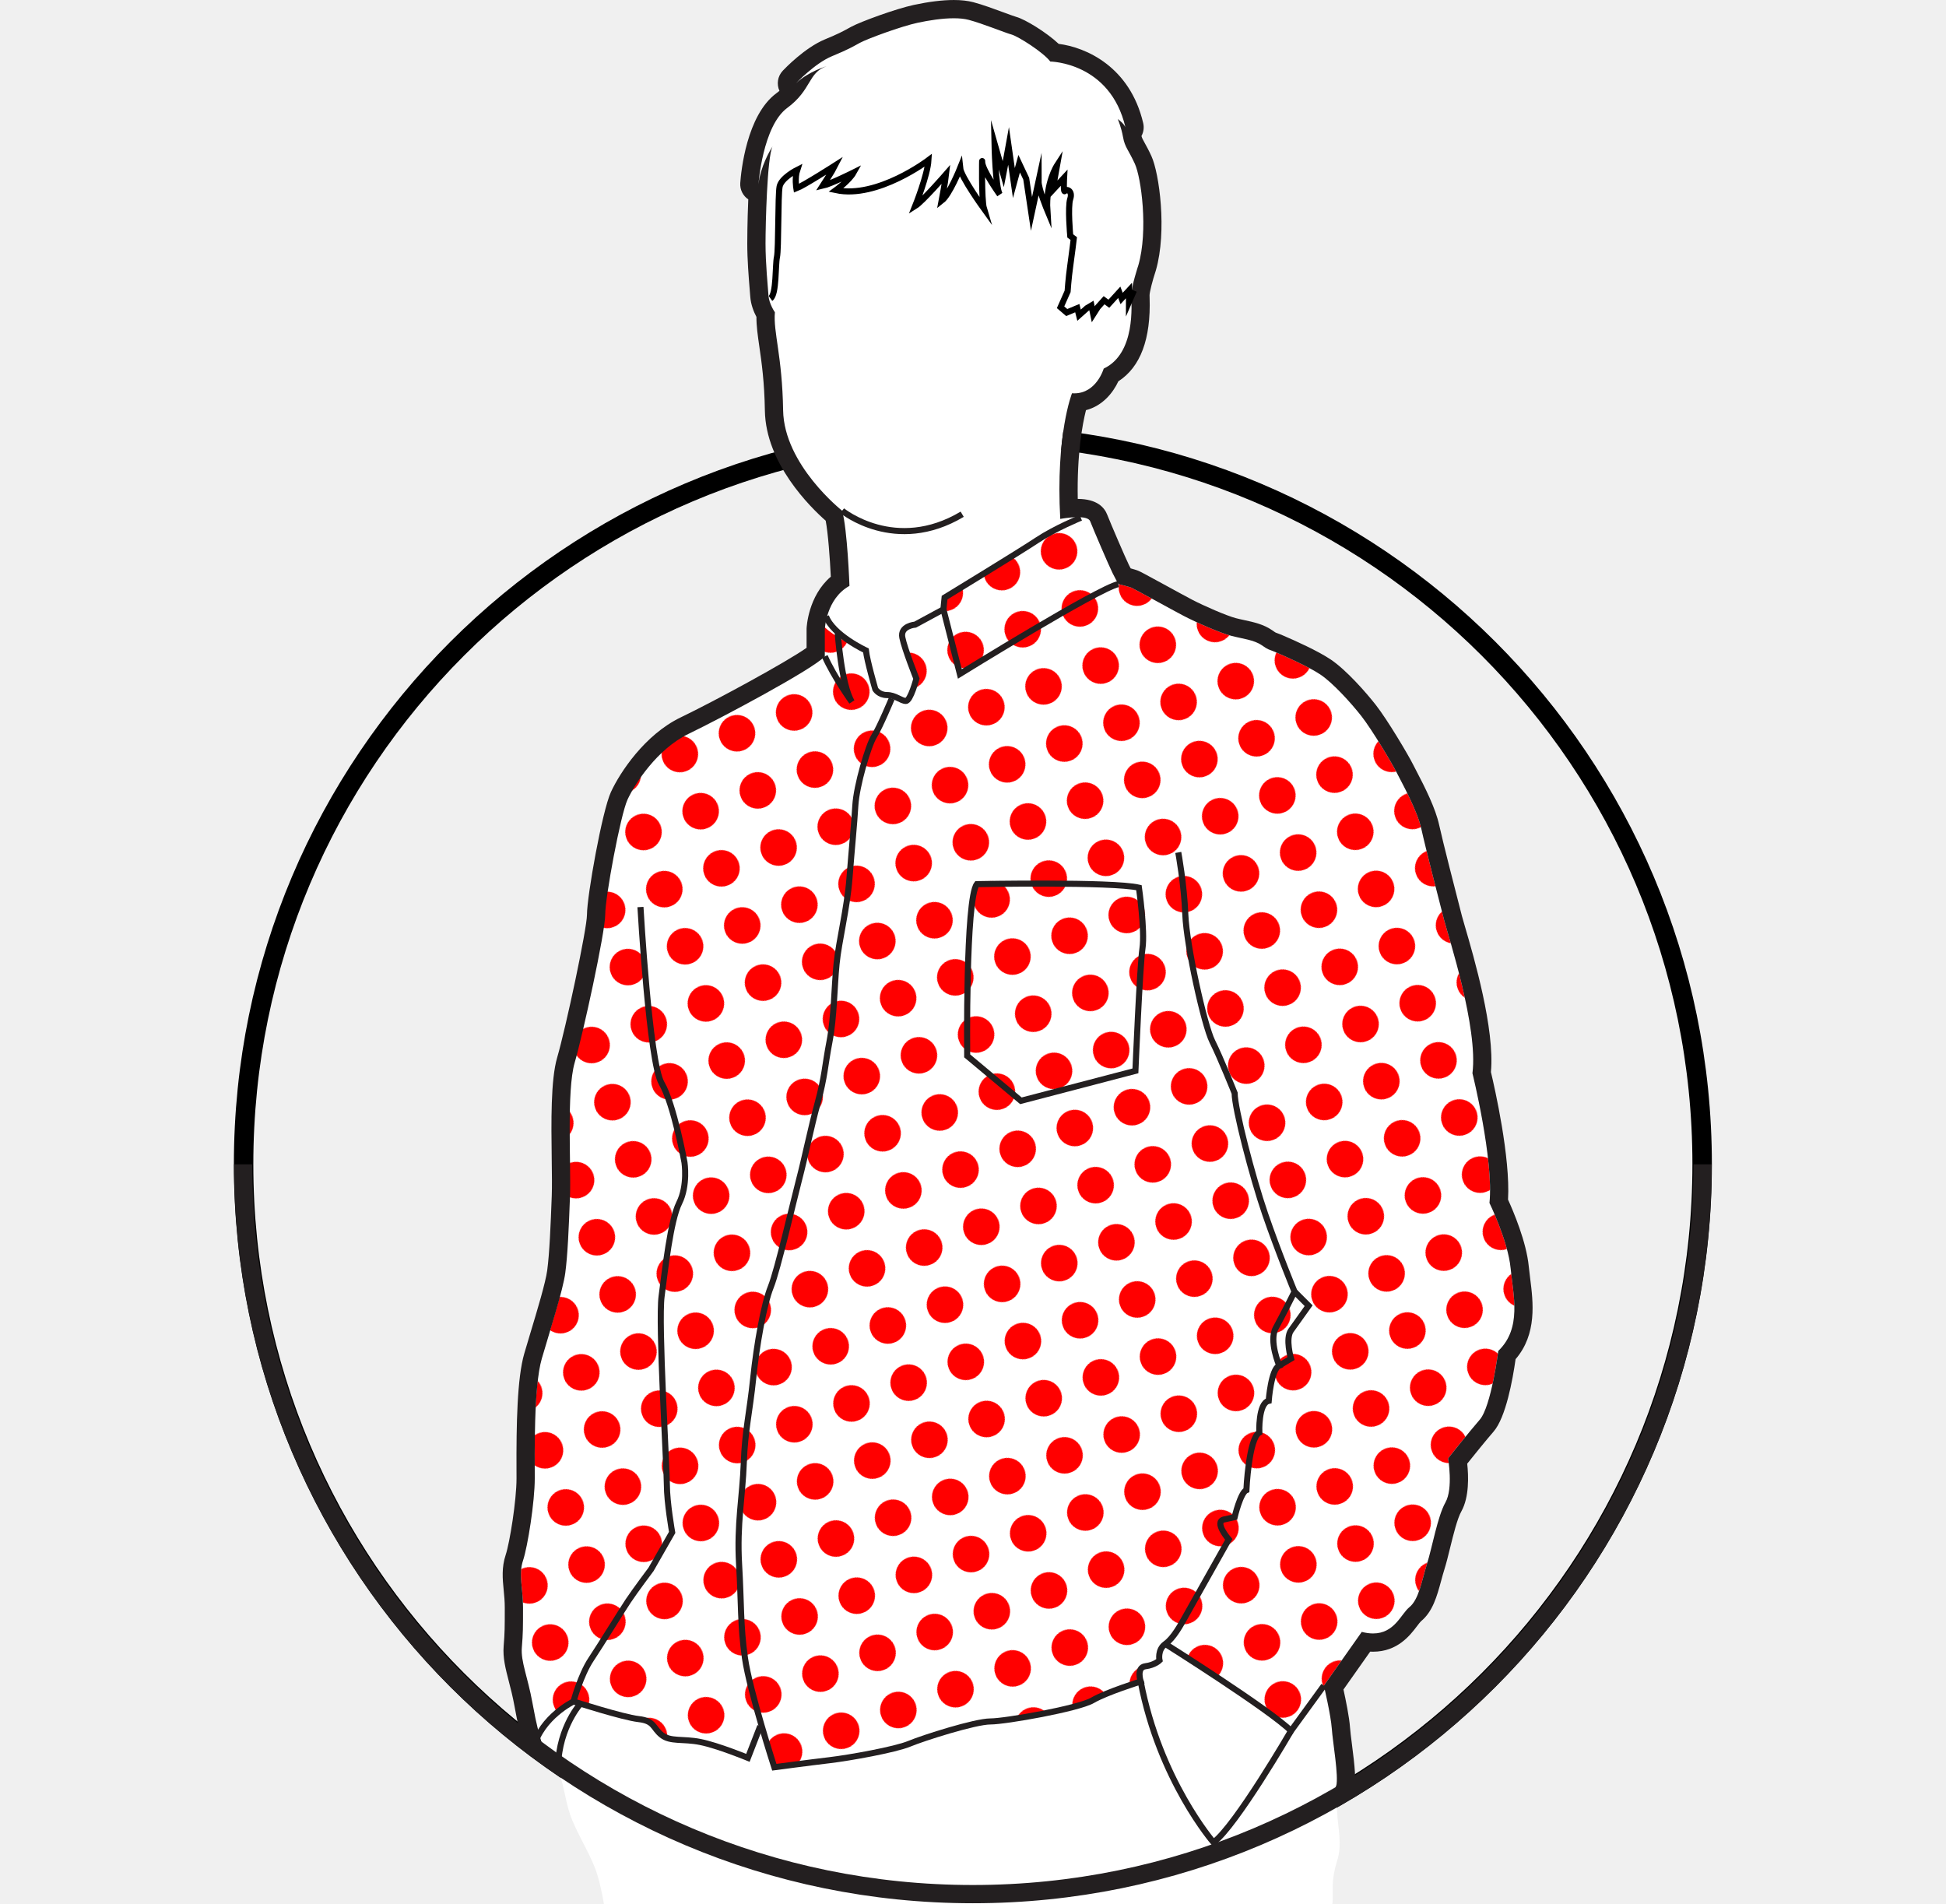
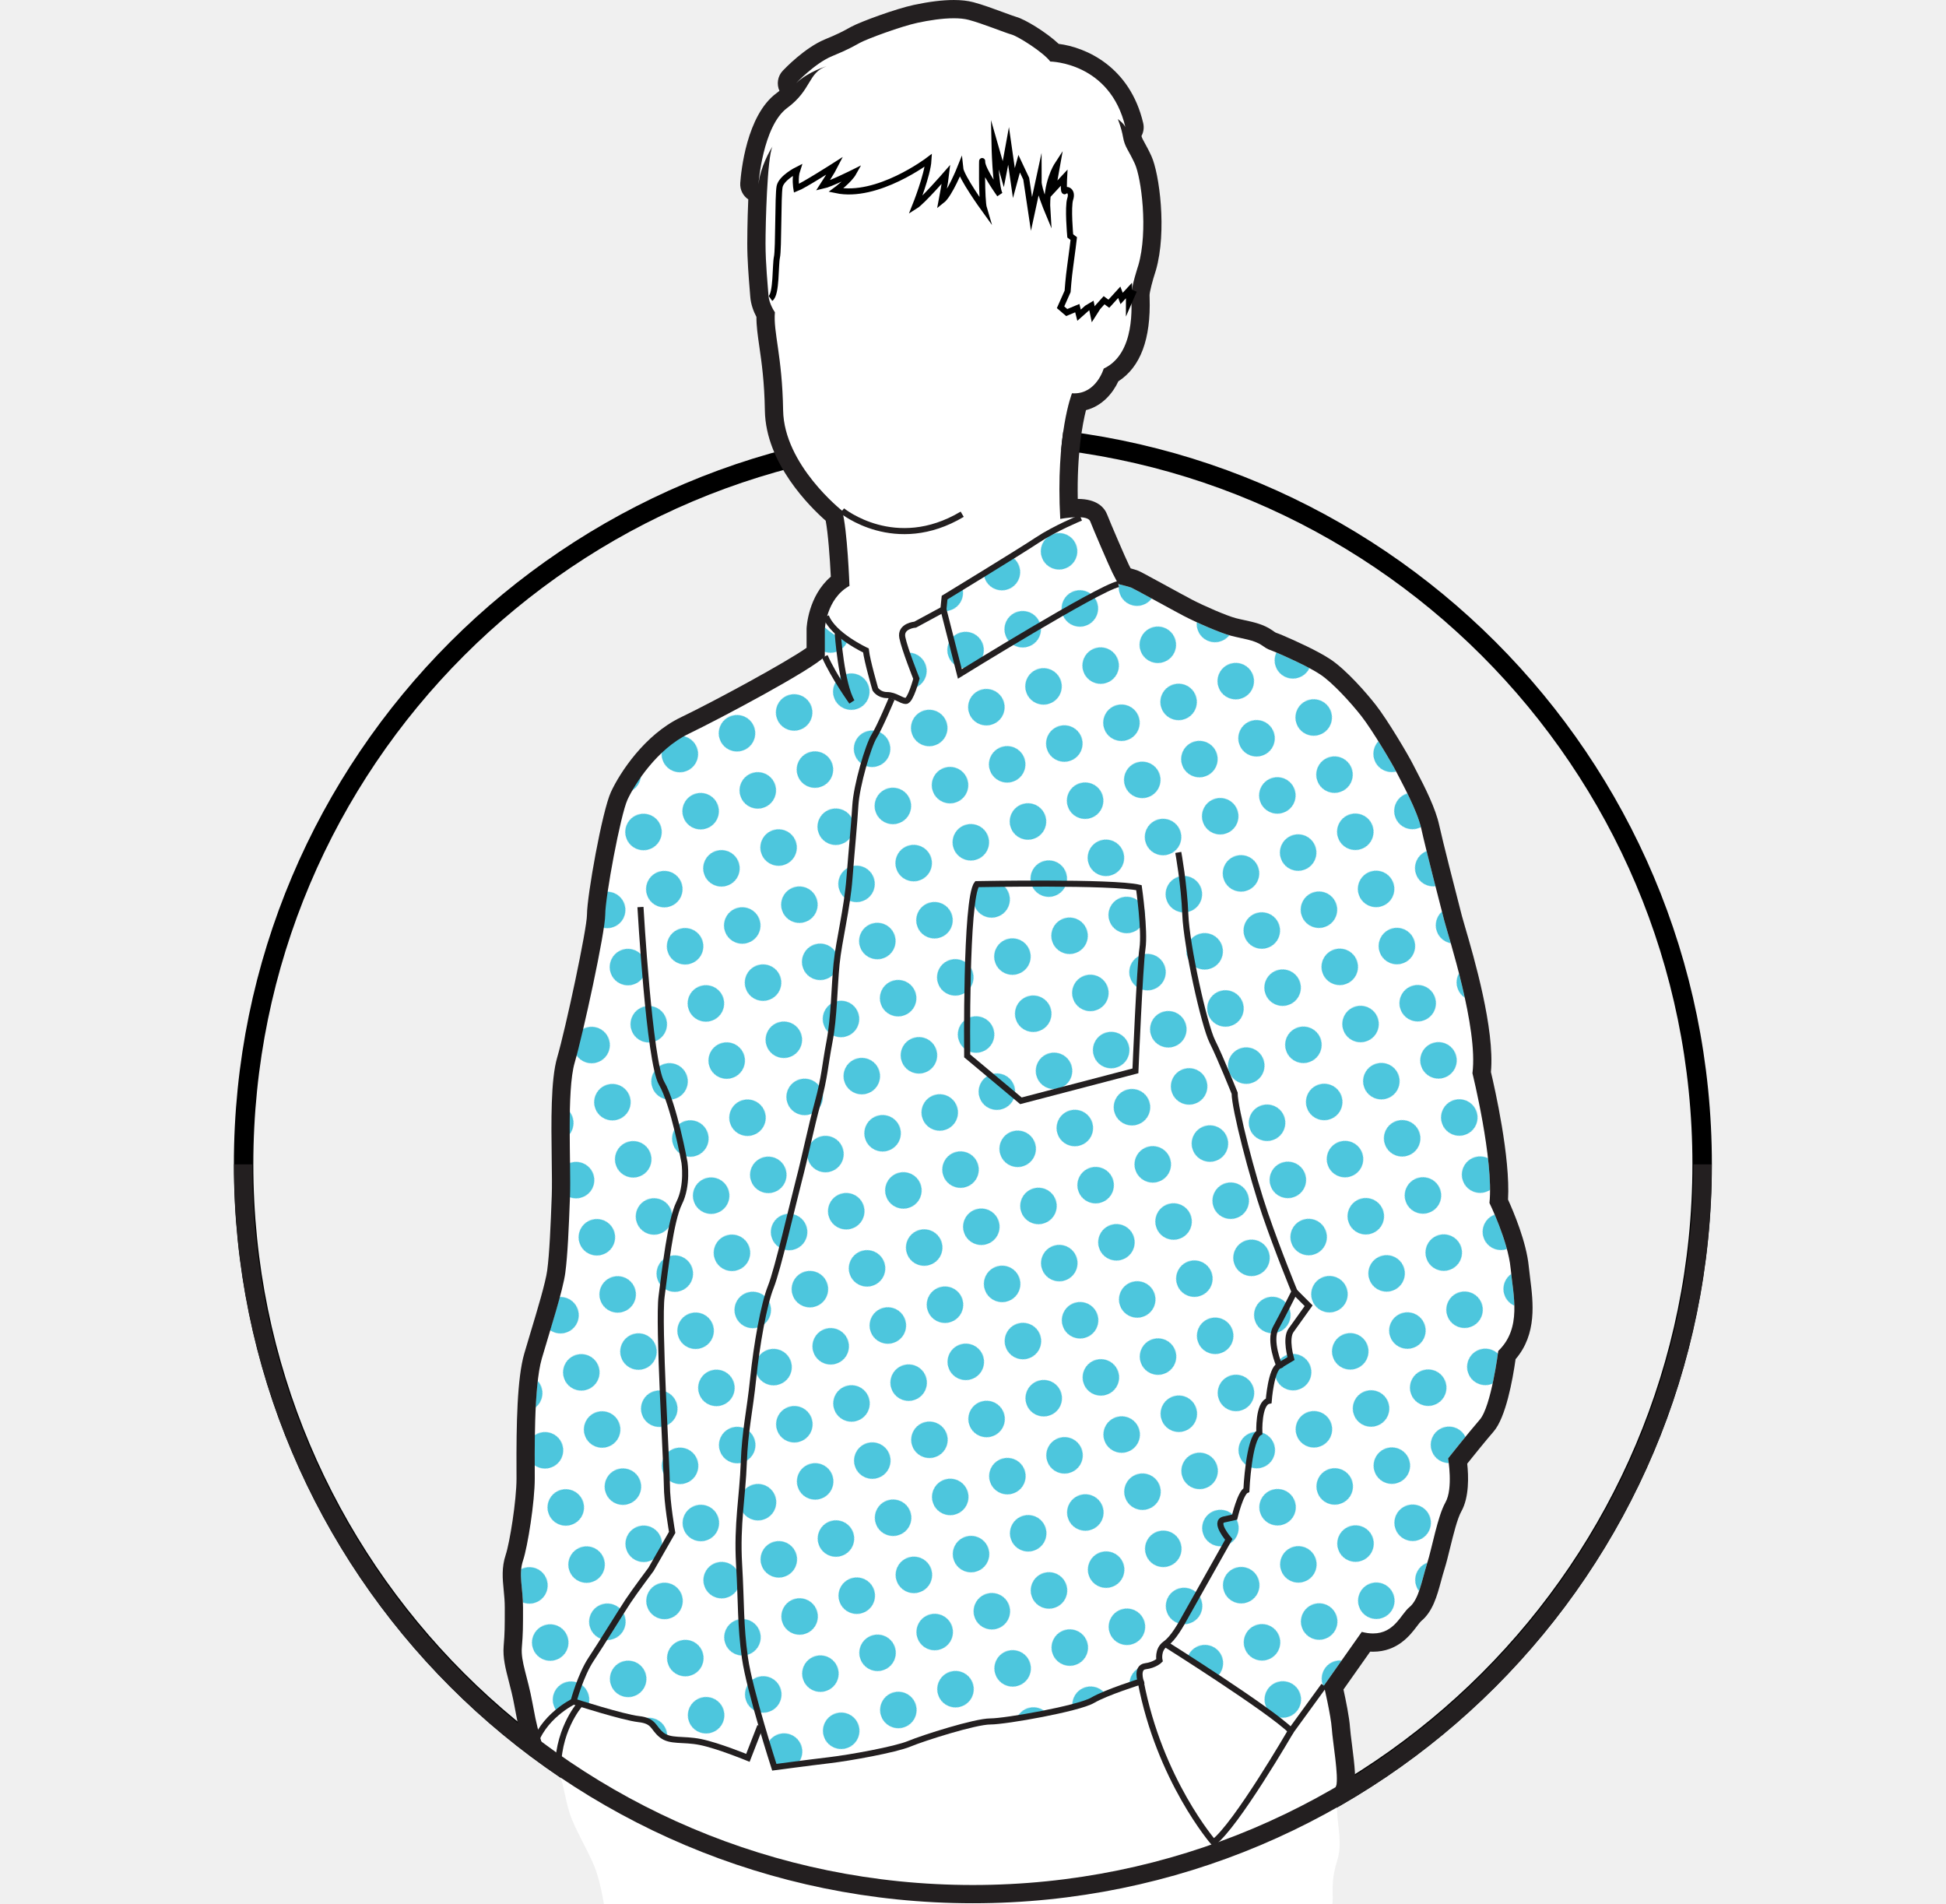
<svg xmlns="http://www.w3.org/2000/svg" version="1.1" id="svg10845" height="195.603" width="200">
  <defs id="defs4809">
    <pattern id="polka" patternTransform="rotate(20)" height="5" width="5" patternUnits="userSpaceOnUse">
      <rect y="0" x="0" height="5" width="5" style="fill:#ffffff" id="polka__bg" />
-       <circle cx="2" style="fill:#ff0000" cy="2" r="1.5" id="polka__inner" />
+       <circle cx="2" style="fill:#4dc6dd" cy="2" r="1.5" id="polka__inner" />
    </pattern>
    <clipPath id="clipPath488-5-9">
      <path id="path490-7-7" d="m 0,863.584 938.953,0 L 938.953,0 0,0 0,863.584 Z" />
    </clipPath>
    <clipPath id="clipPath564-0-3">
      <path id="path566-2-5" d="m 185.544,812.584 -1.499,-104.25 c 0,-33.137 27.029,-59.875 60.166,-59.875 l 0,0 c 33.137,0 60.166,26.988 60.166,60.125 l 0,0 0,104 -118.833,0 z" />
    </clipPath>
  </defs>
  <g style="display:inline" transform="translate(-282.081,-278.4112)" id="layer1">
    <ellipse style="color:#000000;display:inline;overflow:visible;visibility:visible;opacity:1;fill:none;fill-opacity:1;fill-rule:nonzero;stroke:#000000;stroke-width:2;stroke-miterlimit:4;stroke-dasharray:none;stroke-opacity:1;marker:none;enable-background:accumulate" id="path6022" cx="382.068" cy="398.076" rx="74.951" ry="74.95" />
    <g id="g484" transform="matrix(1.25,0,0,-1.25,77.01271,1283.807)">
      <g id="g486" clip-path="url(#clipPath488-5-9)">
        <g id="g35260">
          <g transform="translate(213.8158,647.0441)" id="g500">
            <path d="m 0,0 c 0,0 -0.29,2.317 -0.869,3.766 -0.579,1.448 -1.593,3.041 -2.028,4.344 -0.434,1.304 -0.579,2.897 -1.013,3.621 -0.435,0.724 -1.014,1.014 -1.304,2.173 -0.289,1.158 -0.386,1.255 -0.772,3.379 -0.386,2.124 -0.966,3.379 -0.869,4.538 0.096,1.158 0.096,1.641 0.096,3.283 0,1.641 -0.386,2.703 0,3.862 0.387,1.158 0.966,4.827 0.966,6.758 0,1.931 -0.097,7.531 0.579,9.849 0.676,2.317 1.738,5.599 1.931,7.048 0.193,1.448 0.29,3.669 0.386,6.276 0.097,2.606 -0.289,8.689 0.387,11.007 0.675,2.317 2.51,10.717 2.51,12.165 0,1.448 1.255,8.207 1.834,9.462 0.58,1.255 2.168,4.152 4.775,5.407 2.606,1.255 10.953,5.31 10.953,6.372 l 0,2.221 c 0,0 0.343,2.511 2.274,3.573 0,0 -0.046,4.658 -0.48,6.179 0,0 -4.718,3.765 -4.79,8.255 -0.073,4.49 -0.79,6.421 -0.645,8.062 0,0 -0.467,0.676 -0.516,1.4 -0.048,0.724 -0.233,2.607 -0.233,4.248 0,1.642 0.148,7.531 0.631,8.062 0,0 -1.012,-1.496 -1.205,-3.186 0,0 0.339,4.78 2.367,6.276 2.027,1.497 1.69,2.897 3.235,3.428 0,0 -1.497,-0.435 -2.511,-1.4 0,0 1.545,1.641 2.945,2.22 1.4,0.58 1.69,0.773 2.318,1.111 0.627,0.338 3.379,1.351 4.731,1.641 1.351,0.29 3.089,0.531 4.2,0.241 1.11,-0.289 2.993,-1.062 3.524,-1.206 0.531,-0.145 2.607,-1.449 3.186,-2.221 0,0 4.924,-0.048 6.179,-5.407 0,0 -0.096,0.29 -0.627,0.676 0,0 0.29,-0.676 0.434,-1.497 0.145,-0.82 0.435,-1.014 0.966,-2.172 0.531,-1.159 1.11,-5.504 0.29,-8.352 0,0 -0.58,-1.738 -0.58,-2.462 0,-0.724 0.386,-4.779 -2.269,-6.034 0,0 -0.627,-2.173 -2.607,-2.028 0,0 -1.351,-3.379 -0.965,-10.331 0,0 2.221,0.435 2.462,-0.193 0.241,-0.628 1.545,-3.669 1.834,-4.248 0.29,-0.58 0.483,-0.918 0.483,-0.918 0,0 0.821,-0.193 1.062,-0.289 0.241,-0.097 3.283,-1.787 4.297,-2.318 1.013,-0.531 2.993,-1.4 3.91,-1.641 0.917,-0.241 1.883,-0.338 2.51,-0.772 0.628,-0.435 0.483,-0.29 1.159,-0.58 0.676,-0.289 2.655,-1.158 3.669,-1.834 1.014,-0.676 2.51,-2.317 3.379,-3.428 0.869,-1.11 2.511,-3.862 2.897,-4.634 0.386,-0.773 1.69,-3.09 2.027,-4.635 0.338,-1.544 1.545,-6.227 1.883,-7.531 0.338,-1.303 2.8,-8.834 2.317,-12.552 0,0 1.762,-7.12 1.4,-10.668 0,0 1.521,-3.114 1.738,-5.359 0.218,-2.245 0.942,-4.924 -1.013,-6.807 0,0 -0.58,-4.562 -1.521,-5.648 -0.941,-1.086 -2.607,-3.186 -2.607,-3.186 0,0 0.434,-2.462 -0.217,-3.621 C 68.431,32.586 67.996,30.052 67.562,28.676 67.128,27.3 66.91,25.779 66.114,25.128 65.317,24.476 64.738,22.448 62.203,23.1 L 59.09,18.683 c 0,0 0.579,-2.462 0.651,-3.549 0.073,-1.086 0.58,-3.91 0.362,-4.706 -0.217,-0.797 0,-0.652 0.073,-2.1 0.072,-1.449 0.434,-2.68 0,-4.056 C 59.741,2.897 59.814,2.1 59.814,1.231 c 0,-0.869 -0.145,-0.796 -0.29,-1.883 -0.145,-1.086 0,-2.435 -0.29,-3.231 -0.289,-0.797 -1.593,-7.577 -1.593,-7.577 l -53.586,0 c 0,0 -2.245,2.145 -2.245,3.377 0,1.231 0.073,1.76 -0.362,3.353 C 1.014,-3.137 0,-1.086 0,0" id="path502" style="fill:#ffffff;fill-opacity:1;fill-rule:nonzero;stroke:none" />
          </g>
          <g transform="translate(276.0192,670.1441)" id="g504">
            <path d="m 0,0 c 2.535,-0.652 3.114,1.376 3.91,2.028 0.797,0.651 1.014,2.172 1.449,3.548 0.434,1.376 0.869,3.91 1.52,5.069 0.652,1.159 0.218,3.621 0.218,3.621 0,0 1.665,2.1 2.606,3.186 0.942,1.086 1.521,5.648 1.521,5.648 1.955,1.883 1.231,4.562 1.014,6.807 C 12.021,32.152 10.5,35.266 10.5,35.266 10.862,38.814 9.1,45.935 9.1,45.935 9.583,49.652 7.121,57.183 6.783,58.486 6.445,59.79 5.238,64.473 4.9,66.017 c -0.338,1.545 -1.641,3.862 -2.028,4.635 -0.386,0.772 -2.027,3.524 -2.896,4.634 -0.869,1.111 -2.366,2.752 -3.379,3.428 -1.014,0.676 -2.993,1.545 -3.669,1.834 -0.676,0.29 -0.531,0.145 -1.159,0.58 -0.628,0.434 -1.593,0.531 -2.51,0.772 -0.918,0.241 -2.897,1.11 -3.911,1.642 -1.013,0.531 -4.055,2.22 -4.296,2.317 -0.242,0.096 -1.062,0.289 -1.062,0.289 0,0 -0.193,0.338 -0.483,0.918 -0.29,0.579 -1.593,3.62 -1.835,4.248 -0.06,0.157 -0.244,0.248 -0.487,0.295 L -23.1,91.604 c 0,0 -2.124,-0.869 -3.572,-1.835 -1.449,-0.965 -7.628,-4.731 -7.628,-4.731 l -0.096,-0.965 -2.318,-1.256 c 0,0 -1.255,-0.096 -1.062,-1.062 0.193,-0.965 1.159,-3.379 1.159,-3.379 0,0 -0.483,-1.834 -0.869,-1.834 -0.386,0 -0.869,0.482 -1.545,0.482 -0.676,0 -0.965,0.483 -0.965,0.483 0,0 -0.676,2.317 -0.773,3.186 0,0 -3.297,1.188 -3.971,2.674 -0.138,-0.541 -0.901,-0.936 -0.901,-0.936 l 0,-2.22 c 0,-1.063 -7.847,-5.118 -10.454,-6.373 -2.607,-1.255 -4.068,-4.152 -4.647,-5.407 -0.58,-1.255 -1.648,-8.014 -1.648,-9.462 0,-1.448 -1.741,-9.848 -2.417,-12.165 -0.676,-2.318 -0.243,-8.4 -0.34,-11.007 -0.096,-2.607 -0.169,-4.828 -0.362,-6.276 -0.194,-1.448 -1.244,-4.731 -1.92,-7.048 -0.676,-2.318 -0.573,-7.918 -0.573,-9.849 0,-1.931 -0.577,-5.6 -0.963,-6.758 -0.386,-1.159 0.001,-2.221 0.001,-3.862 0,-1.642 0.001,-2.125 -0.095,-3.283 -0.097,-1.159 0.483,-2.414 0.869,-4.538 0.274,-1.504 0.402,-1.992 0.557,-2.56 0.989,1.768 2.823,2.656 2.823,2.656 0,0 4.055,-1.303 5.358,-1.448 1.304,-0.145 1.159,-0.724 1.883,-1.303 0.724,-0.58 1.738,-0.29 3.186,-0.58 1.449,-0.289 3.911,-1.303 3.911,-1.303 l 1.013,2.607 1.159,-3.38 c 0,0 2.897,0.387 4.538,0.58 1.641,0.193 5.407,0.869 6.565,1.352 1.159,0.482 5.407,1.834 6.663,1.834 1.255,0 7.241,1.062 8.4,1.738 1.158,0.676 3.958,1.545 3.958,1.545 0,0 -0.386,1.158 0.386,1.255 0.773,0.097 1.159,0.483 1.159,0.483 0,0 -0.193,0.869 0.483,1.351 0,0 8.593,-5.406 10.331,-7.144 L -3.114,-4.417 0,0 Z" id="path558" style="fill:url(#polka);fill-opacity:1;fill-rule:nonzero;stroke:none" />
          </g>
        </g>
      </g>
    </g>
    <g clip-path="url(#clipPath564-0-3)" id="g562" transform="matrix(1.25,0,0,-1.25,77.01271,1283.807)">
      <g id="g35243">
        <path d="m 242.477,804.316 c -0.93,0 -2.038,-0.136 -3.293,-0.405 -1.489,-0.319 -4.366,-1.378 -5.128,-1.788 l -0.281,-0.153 c -0.441,-0.242 -0.79,-0.433 -1.899,-0.892 -1.65,-0.683 -3.282,-2.386 -3.463,-2.578 -0.43,-0.457 -0.519,-1.113 -0.272,-1.653 -0.078,-0.065 -0.161,-0.13 -0.251,-0.196 -2.459,-1.816 -2.906,-6.464 -2.971,-7.377 -0.039,-0.554 0.228,-1.06 0.659,-1.35 -0.081,-1.843 -0.083,-3.492 -0.083,-3.632 0,-1.336 0.118,-2.776 0.196,-3.729 0.021,-0.252 0.038,-0.463 0.049,-0.619 0.045,-0.675 0.295,-1.279 0.509,-1.683 -0.006,-0.741 0.104,-1.503 0.236,-2.422 0.187,-1.293 0.42,-2.902 0.458,-5.281 0.07,-4.342 3.731,-7.936 5.002,-9.054 0.195,-1.056 0.344,-3.074 0.419,-4.602 -1.866,-1.593 -1.988,-4.148 -1.992,-4.269 -0.001,-0.02 -0.001,-0.039 -0.001,-0.058 l 0,-1.521 c -1.68,-1.184 -7.476,-4.336 -10.351,-5.721 -2.946,-1.418 -4.989,-4.52 -5.732,-6.129 -0.727,-1.576 -1.972,-8.565 -1.972,-10.091 0,-1.15 -1.739,-9.304 -2.451,-11.746 -0.535,-1.834 -0.489,-5.291 -0.448,-8.341 0.016,-1.174 0.031,-2.282 0.003,-3.03 -0.09,-2.428 -0.186,-4.723 -0.374,-6.133 -0.133,-0.993 -0.815,-3.26 -1.364,-5.081 -0.184,-0.611 -0.362,-1.204 -0.52,-1.746 -0.59,-2.022 -0.657,-5.816 -0.641,-9.615 l 0.002,-0.653 c 0,-1.83 -0.563,-5.305 -0.889,-6.284 -0.348,-1.043 -0.256,-1.985 -0.167,-2.897 0.044,-0.452 0.09,-0.919 0.09,-1.44 0,-1.625 0,-2.061 -0.091,-3.158 -0.08,-0.959 0.152,-1.858 0.421,-2.899 0.153,-0.588 0.325,-1.255 0.466,-2.032 0.295,-1.618 0.43,-2.115 0.601,-2.743 0.057,-0.209 0.118,-0.434 0.193,-0.732 0.276,-1.105 0.775,-1.703 1.139,-2.141 0.138,-0.166 0.248,-0.297 0.333,-0.439 0.124,-0.206 0.286,-0.951 0.394,-1.443 0.128,-0.587 0.273,-1.252 0.483,-1.88 0.273,-0.819 0.719,-1.687 1.15,-2.528 0.329,-0.642 0.67,-1.305 0.908,-1.9 0.398,-0.995 0.676,-2.665 0.764,-3.32 0.032,-0.925 0.448,-2.084 0.889,-3.308 0.227,-0.634 0.463,-1.289 0.61,-1.827 0.323,-1.185 0.319,-1.692 0.311,-2.613 l -0.002,-0.468 c 0,-1.647 1.854,-3.799 2.651,-4.647 0.284,-0.302 0.68,-0.473 1.094,-0.473 l 53.586,0 c 0.723,0 1.343,0.515 1.475,1.226 0.616,3.323 1.357,7.07 1.531,7.59 0.255,0.702 0.275,1.568 0.295,2.485 0.011,0.464 0.022,0.945 0.069,1.297 0.051,0.387 0.099,0.579 0.145,0.766 0.092,0.374 0.157,0.687 0.157,1.315 l -0.002,0.339 c -0.007,0.712 -0.013,1.275 0.295,2.251 0.409,1.294 0.279,2.468 0.165,3.504 -0.041,0.37 -0.08,0.719 -0.098,1.077 -0.033,0.678 -0.097,1.064 -0.14,1.32 -0.01,0.064 -0.021,0.115 -0.024,0.165 0.005,0.013 0.02,0.069 0.041,0.146 0.213,0.779 0.081,1.983 -0.161,3.874 -0.068,0.531 -0.132,1.032 -0.151,1.327 -0.056,0.84 -0.352,2.279 -0.539,3.13 l 2.196,3.115 c 0.08,-0.004 0.158,-0.007 0.236,-0.007 2.022,0 3.056,1.365 3.611,2.098 0.11,0.145 0.26,0.343 0.324,0.399 0.975,0.798 1.322,2.077 1.658,3.315 0.084,0.312 0.17,0.63 0.268,0.94 0.162,0.513 0.315,1.134 0.476,1.793 0.264,1.071 0.591,2.405 0.922,2.992 0.657,1.17 0.593,2.922 0.484,3.924 0.546,0.683 1.533,1.906 2.166,2.636 1.011,1.167 1.57,4.259 1.81,5.955 1.779,2.07 1.446,4.694 1.199,6.642 -0.042,0.335 -0.084,0.665 -0.115,0.985 -0.196,2.02 -1.272,4.543 -1.705,5.492 0.202,3.47 -1.095,9.181 -1.406,10.489 0.325,3.54 -1.393,9.419 -2.139,11.969 -0.114,0.389 -0.2,0.685 -0.246,0.861 -0.557,2.149 -1.578,6.141 -1.87,7.476 -0.3,1.374 -1.143,3.053 -1.91,4.519 -0.098,0.188 -0.181,0.346 -0.241,0.466 -0.394,0.788 -2.094,3.658 -3.057,4.888 -0.769,0.983 -2.42,2.879 -3.728,3.751 -1.058,0.705 -2.904,1.534 -3.911,1.965 -0.244,0.105 -0.396,0.161 -0.512,0.203 l -0.085,0.032 c -0.06,0.032 -0.142,0.091 -0.298,0.199 -0.701,0.485 -1.508,0.66 -2.289,0.829 -0.23,0.05 -0.463,0.1 -0.694,0.16 -0.752,0.199 -2.606,1.002 -3.596,1.52 -0.447,0.234 -1.292,0.696 -2.113,1.145 -1.81,0.988 -2.135,1.162 -2.322,1.236 -0.148,0.06 -0.376,0.127 -0.611,0.191 -0.046,0.088 -0.096,0.187 -0.149,0.294 -0.255,0.51 -1.537,3.492 -1.777,4.116 -0.227,0.592 -0.832,1.297 -2.423,1.301 -0.071,3.69 0.379,6.117 0.676,7.297 1.376,0.357 2.232,1.445 2.661,2.371 1.818,1.171 2.683,3.479 2.571,6.872 -0.003,0.087 -0.005,0.157 -0.005,0.207 0.004,0.261 0.243,1.21 0.502,1.988 0.007,0.019 0.013,0.039 0.018,0.059 0.928,3.22 0.281,7.978 -0.367,9.392 -0.221,0.482 -0.403,0.811 -0.549,1.075 -0.157,0.285 -0.225,0.408 -0.269,0.576 0.17,0.313 0.23,0.687 0.143,1.059 -1.088,4.642 -4.702,6.235 -6.949,6.517 -1.016,0.955 -2.763,2.019 -3.483,2.216 -0.147,0.04 -0.604,0.208 -1.007,0.357 -0.797,0.294 -1.79,0.66 -2.533,0.854 -0.463,0.12 -0.986,0.179 -1.6,0.179 m 0,-1.5 c 0.449,0 0.867,-0.038 1.221,-0.131 1.111,-0.289 2.993,-1.062 3.524,-1.206 0.531,-0.145 2.607,-1.449 3.187,-2.221 0,0 4.924,-0.049 6.179,-5.407 0,0 -0.097,0.289 -0.628,0.676 0,0 0.29,-0.676 0.435,-1.497 0.145,-0.821 0.434,-1.014 0.965,-2.172 0.531,-1.159 1.111,-5.504 0.29,-8.352 0,0 -0.579,-1.738 -0.579,-2.462 0,-0.724 0.386,-4.779 -2.269,-6.034 0,0 -0.588,-2.035 -2.42,-2.035 -0.061,0 -0.123,0.002 -0.187,0.007 0,0 -1.352,-3.38 -0.966,-10.331 0,0 0.749,0.146 1.424,0.146 0.488,0 0.937,-0.076 1.038,-0.339 0.242,-0.628 1.545,-3.669 1.835,-4.249 0.29,-0.579 0.483,-0.917 0.483,-0.917 0,0 0.82,-0.193 1.062,-0.289 0.241,-0.097 3.282,-1.787 4.296,-2.318 1.014,-0.531 2.993,-1.4 3.911,-1.641 0.917,-0.241 1.882,-0.338 2.51,-0.772 0.628,-0.435 0.483,-0.29 1.159,-0.58 0.676,-0.289 2.655,-1.158 3.669,-1.834 1.013,-0.676 2.51,-2.318 3.379,-3.428 0.869,-1.11 2.51,-3.862 2.896,-4.634 0.387,-0.773 1.69,-3.09 2.028,-4.635 0.338,-1.545 1.545,-6.227 1.883,-7.531 0.338,-1.303 2.8,-8.834 2.317,-12.552 0,0 1.762,-7.12 1.4,-10.669 0,0 1.521,-3.113 1.738,-5.358 0.217,-2.245 0.941,-4.924 -1.014,-6.807 0,0 -0.579,-4.562 -1.521,-5.648 -0.941,-1.086 -2.606,-3.187 -2.606,-3.187 0,0 0.434,-2.462 -0.218,-3.62 -0.651,-1.159 -1.086,-3.693 -1.52,-5.069 -0.435,-1.376 -0.652,-2.897 -1.449,-3.549 -0.688,-0.563 -1.215,-2.155 -2.982,-2.155 -0.277,0 -0.584,0.04 -0.928,0.128 l -3.114,-4.417 c 0,0 0.58,-2.462 0.652,-3.549 0.072,-1.086 0.579,-3.91 0.362,-4.707 -0.217,-0.796 0,-0.651 0.072,-2.1 0.073,-1.448 0.435,-2.679 0,-4.055 -0.434,-1.376 -0.362,-2.172 -0.362,-3.041 0,-0.869 -0.144,-0.797 -0.289,-1.883 -0.145,-1.086 0,-2.679 -0.29,-3.476 -0.29,-0.796 -1.593,-7.82 -1.593,-7.82 l -53.586,0 c 0,0 -2.245,2.389 -2.245,3.62 0,1.231 0.072,1.883 -0.362,3.476 -0.435,1.593 -1.448,3.766 -1.448,4.852 0,0 -0.29,2.317 -0.869,3.765 -0.58,1.449 -1.594,3.042 -2.028,4.345 -0.435,1.304 -0.579,2.897 -1.014,3.621 -0.434,0.724 -1.014,1.014 -1.303,2.172 -0.29,1.159 -0.386,1.256 -0.773,3.38 -0.386,2.124 -0.965,3.379 -0.869,4.537 0.097,1.159 0.097,1.642 0.097,3.283 0,1.642 -0.386,2.704 0,3.863 0.386,1.158 0.966,4.827 0.966,6.758 0,1.931 -0.097,7.531 0.579,9.848 0.676,2.318 1.738,5.6 1.931,7.049 0.193,1.448 0.289,3.669 0.386,6.275 0.097,2.607 -0.29,8.69 0.386,11.007 0.676,2.318 2.511,10.718 2.511,12.166 0,1.448 1.255,8.207 1.834,9.462 0.579,1.255 2.414,4.152 5.021,5.407 2.607,1.255 10.234,5.31 11.2,6.372 l 0,2.221 c 0,0 0.096,2.51 2.027,3.572 0,0 -0.169,4.659 -0.603,6.18 0,0 -4.779,3.765 -4.852,8.255 -0.072,4.49 -0.821,6.421 -0.676,8.062 0,0 -0.483,0.676 -0.531,1.4 -0.048,0.724 -0.241,2.607 -0.241,4.248 0,1.58 0.134,7.097 0.575,7.981 0.033,0.053 0.052,0.081 0.052,0.081 -0.017,-0.02 -0.035,-0.047 -0.052,-0.081 -0.211,-0.334 -0.988,-1.648 -1.154,-3.105 0,0 0.337,4.779 2.365,6.276 2.028,1.497 1.69,2.897 3.235,3.428 0,0 -1.497,-0.435 -2.511,-1.4 0,0 1.545,1.641 2.945,2.22 1.4,0.58 1.69,0.773 2.317,1.111 0.628,0.337 3.38,1.351 4.731,1.641 0.921,0.197 2.021,0.372 2.979,0.372" id="path614" style="fill:#231f20;fill-opacity:1;fill-rule:nonzero;stroke:none" />
        <g id="g35228">
          <path style="fill:none;stroke:#231f20;stroke-width:0.5;stroke-linecap:butt;stroke-linejoin:miter;stroke-miterlimit:4;stroke-dasharray:none;stroke-opacity:1" id="path570" d="m 233.295,762.327 c 0,0 4.369,-3.572 9.872,-0.29" />
          <path style="fill:none;stroke:#000000;stroke-width:0.5;stroke-linecap:butt;stroke-linejoin:miter;stroke-miterlimit:10;stroke-dasharray:none;stroke-opacity:1" id="path574" d="m 257.288,780.43 -0.41,-0.941 0,0.941 -0.604,-0.652 -0.193,0.507 -0.857,-0.941 -0.392,0.289 -0.522,-0.579 -0.369,-0.579 -0.149,0.724 -0.364,-0.217 -0.653,-0.58 -0.145,0.58 -0.869,-0.362 -0.507,0.434 0.579,1.304 c 0,0 0.072,1.086 0.217,2.1 0.145,1.013 0.29,2.244 0.29,2.244 l -0.29,0.218 c 0,0 -0.217,2.389 0,3.041 0.217,0.652 -0.289,0.869 -0.434,0.652 -0.145,-0.217 -0.073,1.086 -0.073,1.086 l -0.941,-1.014 0.362,2.028 c 0,0 -0.941,-1.449 -0.797,-3.693 0,0 -0.724,1.738 -0.724,2.389 l -0.579,-2.679 -0.434,2.897 -0.58,1.231 -0.434,-1.594 -0.435,3.042 c 0,0 -0.289,-1.593 -0.434,-2.317 l -0.724,2.534 c 0,0 0.072,-3.621 0.434,-4.2 0,0 -1.448,2.028 -1.448,2.679 0,0.652 -0.073,-3.113 0.145,-3.838 0,0 -1.883,2.607 -1.956,3.331 0,0 -0.868,-2.172 -1.52,-2.679 0,0 0.289,1.521 0.362,2.173 0,0 -1.955,-2.245 -2.535,-2.607 0,0 1.014,2.534 1.087,3.765 0,0 -4.2,-3.186 -7.604,-2.462 0,0 1.086,0.797 1.448,1.448 0,0 -1.882,-0.941 -2.534,-1.086 0,0 0.796,1.231 1.014,1.666 0,0 -2.607,-1.666 -3.186,-1.883 0,0 -0.145,0.869 0.072,1.521 0,0 -1.304,-0.652 -1.448,-1.376 -0.145,-0.724 -0.073,-5.141 -0.218,-5.793 -0.144,-0.652 -0.024,-3.042 -0.531,-3.404" />
          <path style="fill:none;stroke:#231f20;stroke-width:0.5;stroke-linecap:butt;stroke-linejoin:miter;stroke-miterlimit:4;stroke-dasharray:none;stroke-opacity:1" id="path578" d="m 237.374,746.879 c 0,0 -0.965,-2.317 -1.448,-3.09 -0.483,-0.772 -1.449,-4.055 -1.545,-5.696 -0.097,-1.642 -0.29,-3.476 -0.483,-5.987 -0.193,-2.51 -0.869,-5.117 -1.062,-7.048 -0.193,-1.931 -0.193,-4.345 -0.579,-6.372 -0.387,-2.028 -0.387,-2.897 -0.966,-5.021 -0.579,-2.124 -1.062,-4.538 -1.545,-6.372 -0.482,-1.835 -1.738,-7.338 -2.317,-8.786 -0.579,-1.449 -1.159,-4.732 -1.448,-7.532 -0.29,-2.799 -0.676,-4.248 -0.773,-6.951 -0.096,-2.704 -0.579,-5.021 -0.386,-8.304 0.193,-3.283 0.097,-5.02 0.483,-7.724 0.386,-2.703 2.414,-8.979 2.414,-8.979 0,0 2.896,0.386 4.538,0.579 1.641,0.193 5.407,0.869 6.565,1.352 1.159,0.483 5.407,1.834 6.662,1.834 1.255,0 7.242,1.062 8.4,1.738 1.159,0.676 3.959,1.545 3.959,1.545 0,0 -0.386,1.159 0.386,1.255 0.773,0.097 1.159,0.483 1.159,0.483 0,0 -0.193,0.869 0.483,1.352 0.675,0.482 1.255,1.545 1.737,2.414 0.483,0.868 3.476,6.179 3.476,6.179 0,0 -1.255,1.448 -0.386,1.641 l 0.869,0.193 c 0,0 0.483,2.028 0.966,2.221 0,0 0.193,4.248 1.062,4.731 0,0 -0.097,2.414 0.772,2.607 0,0 0.193,2.607 0.869,2.897 0,0 -0.869,2.027 -0.29,3.089 0.58,1.062 1.545,2.993 1.545,2.993 0,0 -1.352,3.283 -2.413,6.373 -1.063,3.089 -2.511,8.689 -2.511,9.945 0,0 -1.158,2.896 -1.834,4.248 -0.676,1.352 -2.125,7.917 -2.221,10.427 -0.097,2.511 -0.579,5.118 -0.579,5.118" />
          <path style="fill:none;stroke:#231f20;stroke-width:0.5;stroke-linecap:butt;stroke-linejoin:miter;stroke-miterlimit:4;stroke-dasharray:none;stroke-opacity:1" id="path582" d="m 226.561,662.396 -1.014,-2.607 c 0,0 -2.462,1.014 -3.91,1.303 -1.448,0.29 -2.462,0 -3.186,0.58 -0.724,0.579 -0.58,1.158 -1.883,1.303 -1.304,0.145 -5.359,1.449 -5.359,1.449 0,0 0.58,2.172 1.449,3.475 0.868,1.304 2.462,3.911 3.041,4.78 0.579,0.869 1.883,2.607 1.883,2.607 l 1.738,3.041 c 0,0 -0.435,2.462 -0.435,3.91 0,1.449 -0.724,13.324 -0.434,15.497 0.289,2.172 0.724,6.227 1.448,7.676 0.724,1.448 0.434,3.331 0.434,3.331 0,0 -0.869,4.779 -1.882,6.517 -1.014,1.738 -1.738,14.483 -1.738,14.483" />
          <path style="fill:none;stroke:#231f20;stroke-width:0.5;stroke-linecap:butt;stroke-linejoin:miter;stroke-miterlimit:4;stroke-dasharray:none;stroke-opacity:1" id="path586" d="m 269.236,692.037 0.965,0.579 c 0,0 -0.482,1.642 0,2.318 0.483,0.675 1.449,2.027 1.449,2.027 l -1.159,1.159" />
          <path style="fill:none;stroke:#231f20;stroke-width:0.5;stroke-linecap:butt;stroke-linejoin:miter;stroke-miterlimit:4;stroke-dasharray:none;stroke-opacity:1" id="path590" d="m 232.933,752.261 c 0,0 0.29,-4.2 1.159,-5.648 0,0 -1.473,2.052 -2.221,3.741" />
          <path style="fill:none;stroke:#231f20;stroke-width:0.5;stroke-linecap:butt;stroke-linejoin:miter;stroke-miterlimit:4;stroke-dasharray:none;stroke-opacity:1" id="path594" d="m 244.374,731.624 c 0,0 11.152,0.217 13.324,-0.29 0,0 0.507,-3.548 0.29,-4.996 -0.217,-1.448 -0.579,-10.066 -0.579,-10.066 l -9.414,-2.462 -4.418,3.693 c 0,0 -0.144,12.89 0.797,14.121 z" />
          <path style="fill:none;stroke:#231f20;stroke-width:0.5;stroke-linecap:butt;stroke-linejoin:miter;stroke-miterlimit:4;stroke-dasharray:none;stroke-opacity:1" id="path598" d="m 259.871,669.154 c 0,0 8.593,-5.407 10.331,-7.145 l 2.703,3.717" />
          <path style="fill:none;stroke:#231f20;stroke-width:0.5;stroke-linecap:butt;stroke-linejoin:miter;stroke-miterlimit:4;stroke-dasharray:none;stroke-opacity:1" id="path602" d="m 270.202,662.01 c 0,0 -4.538,-7.821 -6.372,-9.172 0,0 -4.442,5.117 -5.987,13.227" />
          <path style="fill:none;stroke:#231f20;stroke-width:0.5;stroke-linecap:butt;stroke-linejoin:miter;stroke-miterlimit:4;stroke-dasharray:none;stroke-opacity:1" id="path606" d="m 211.692,664.134 c 0,0 -1.931,-2.221 -1.738,-5.697" />
          <path style="fill:none;stroke:#231f20;stroke-width:0.5;stroke-linecap:butt;stroke-linejoin:miter;stroke-miterlimit:4;stroke-dasharray:none;stroke-opacity:1" id="path610" d="m 211.209,664.423 c 0,0 -2.607,-1.255 -3.283,-3.766" />
          <path style="fill:none;stroke:#231f20;stroke-width:0.5;stroke-linecap:butt;stroke-linejoin:miter;stroke-miterlimit:4;stroke-dasharray:none;stroke-opacity:1" id="path618" d="m 252.919,761.748 c 0,0 -2.124,-0.869 -3.572,-1.834 -1.449,-0.966 -7.628,-4.731 -7.628,-4.731 l -0.097,-0.966 -2.317,-1.255 c 0,0 -1.255,-0.097 -1.062,-1.062 0.193,-0.966 1.159,-3.38 1.159,-3.38 0,0 -0.483,-1.834 -0.869,-1.834 -0.386,0 -0.869,0.483 -1.545,0.483 -0.676,0 -0.965,0.483 -0.965,0.483 0,0 -0.676,2.317 -0.773,3.186 0,0 -2.703,1.255 -3.283,2.8" />
          <path style="fill:none;stroke:#231f20;stroke-width:0.5;stroke-linecap:butt;stroke-linejoin:miter;stroke-miterlimit:4;stroke-dasharray:none;stroke-opacity:1" id="path622" d="m 241.623,754.217 1.352,-5.31 c 0,0 11.393,7.048 13.034,7.386" />
        </g>
      </g>
    </g>
    <g id="g632" transform="matrix(1.25,0,0,-1.25,457.0682,398.0765)">
      <path style="fill:none;stroke:#231f20;stroke-width:1.5;stroke-linecap:butt;stroke-linejoin:miter;stroke-miterlimit:4;stroke-dasharray:none;stroke-opacity:1" id="path634" d="m 0,0 c 0,-33.137 -26.863,-60 -60,-60 -33.137,0 -60,26.863 -60,60" />
    </g>
  </g>
</svg>
